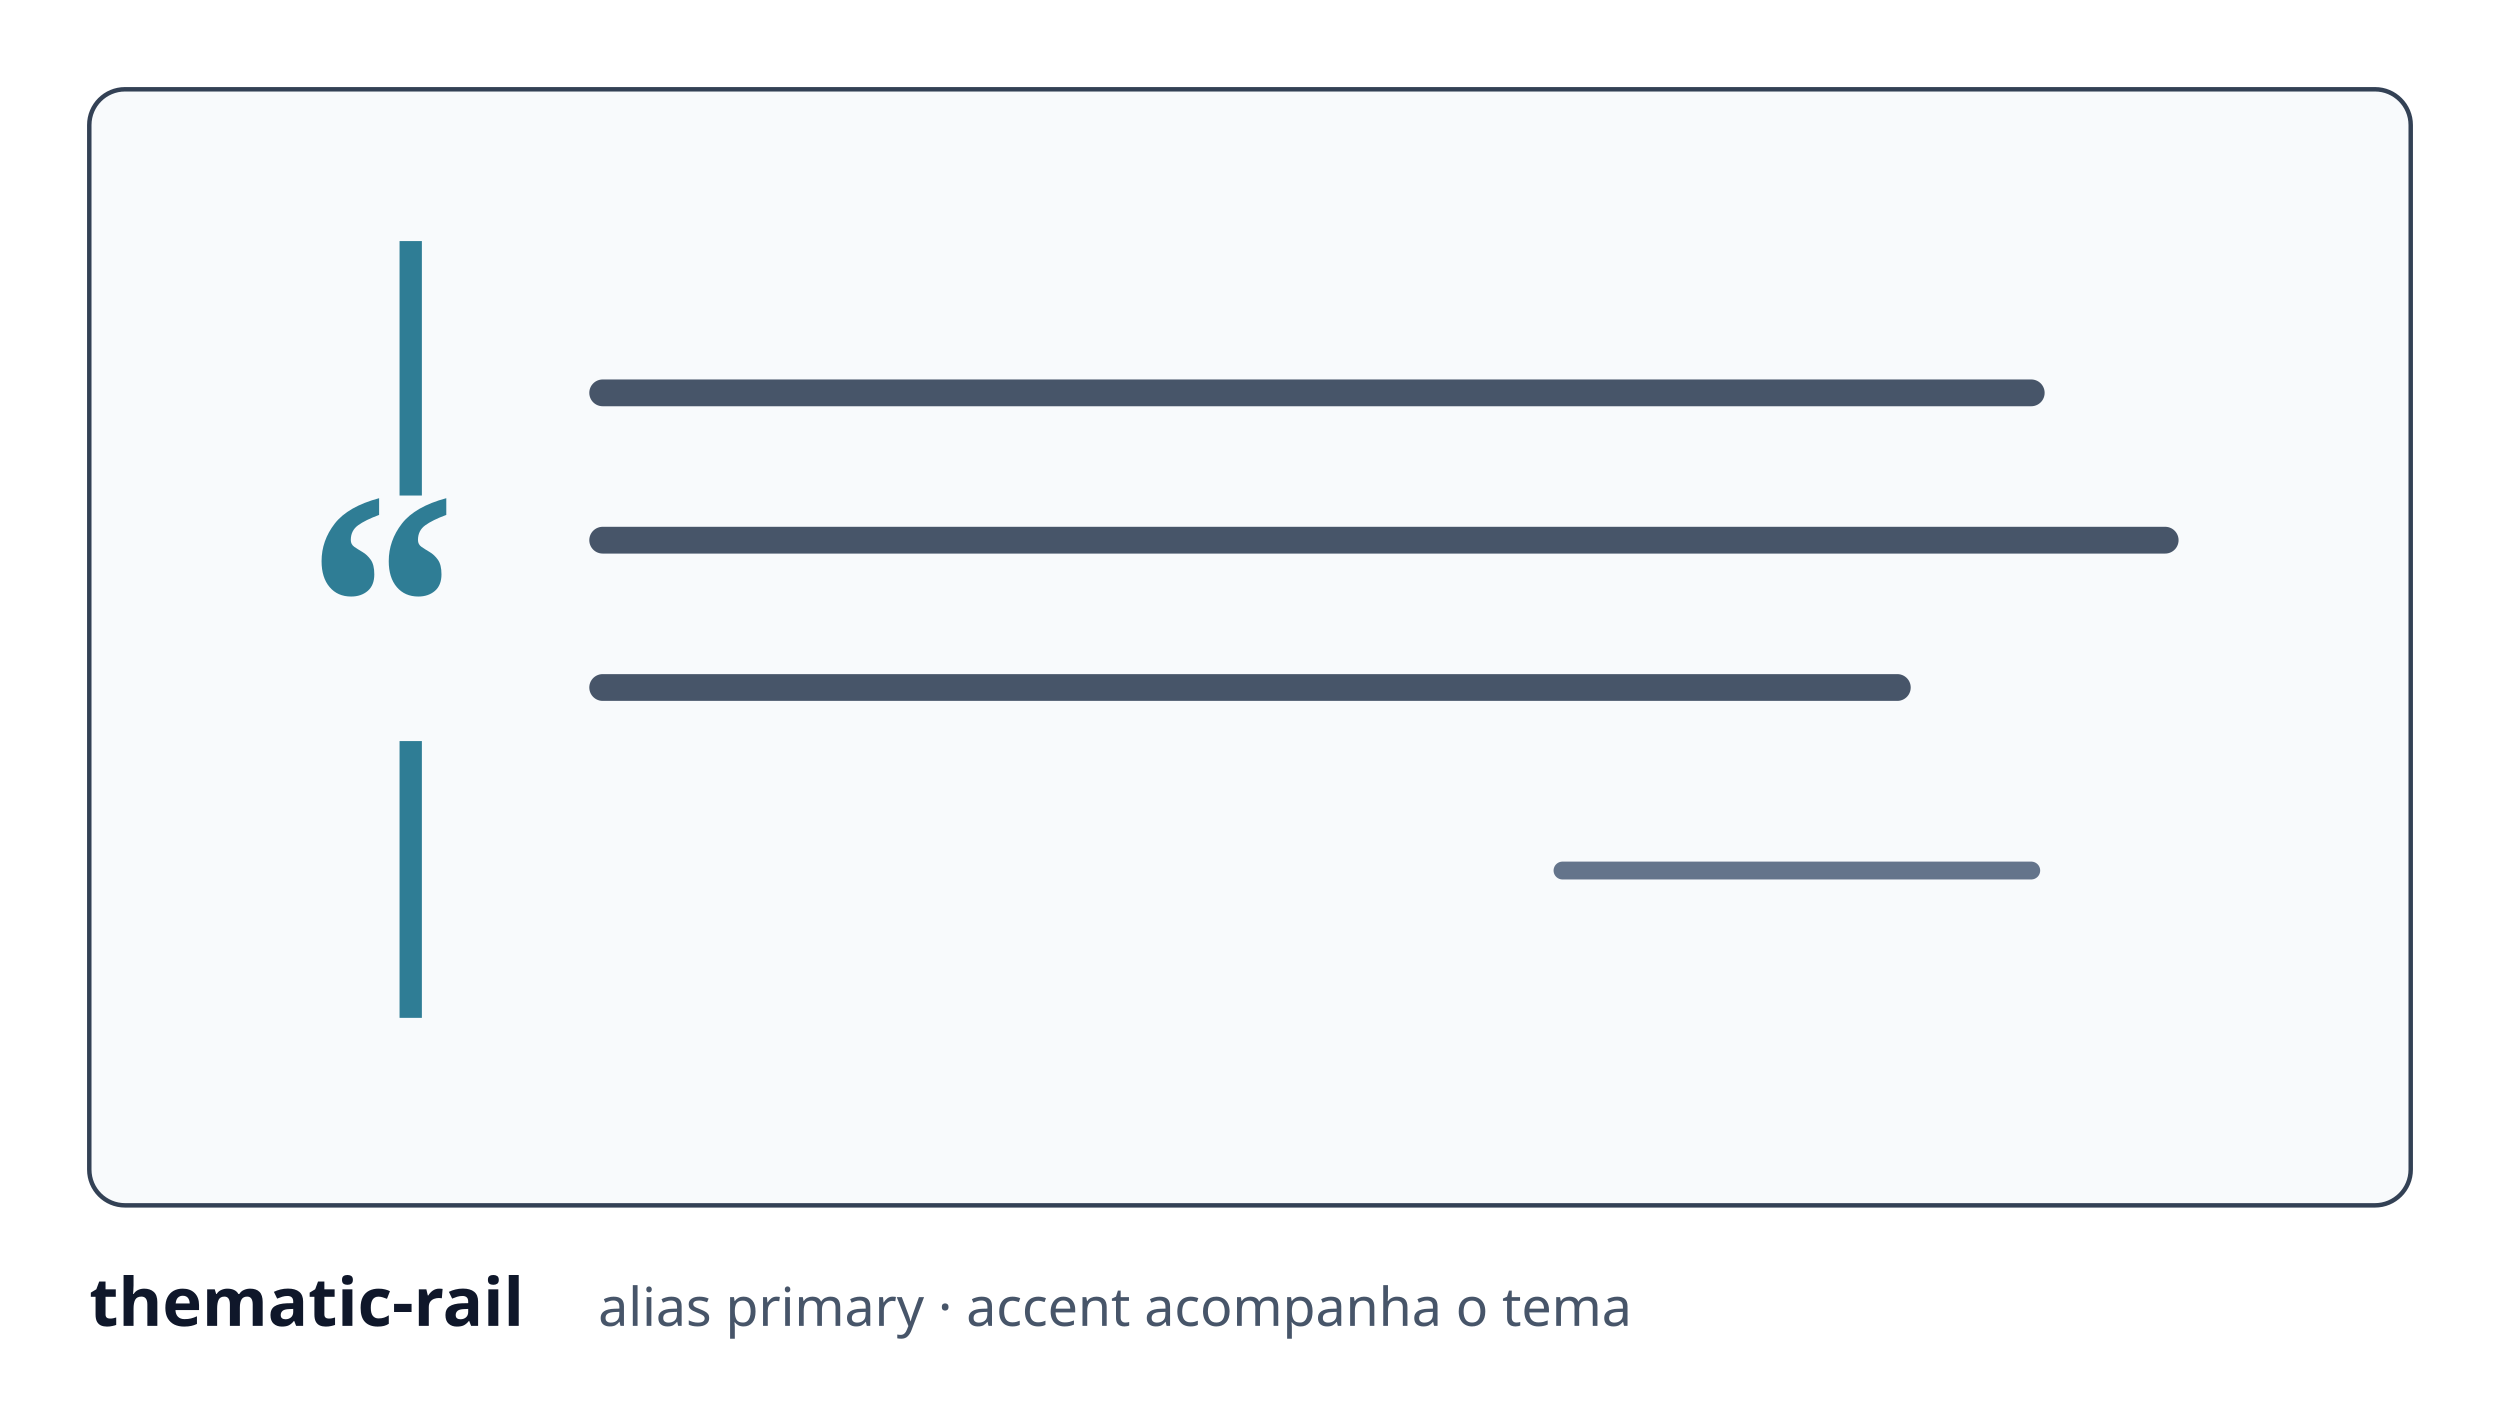
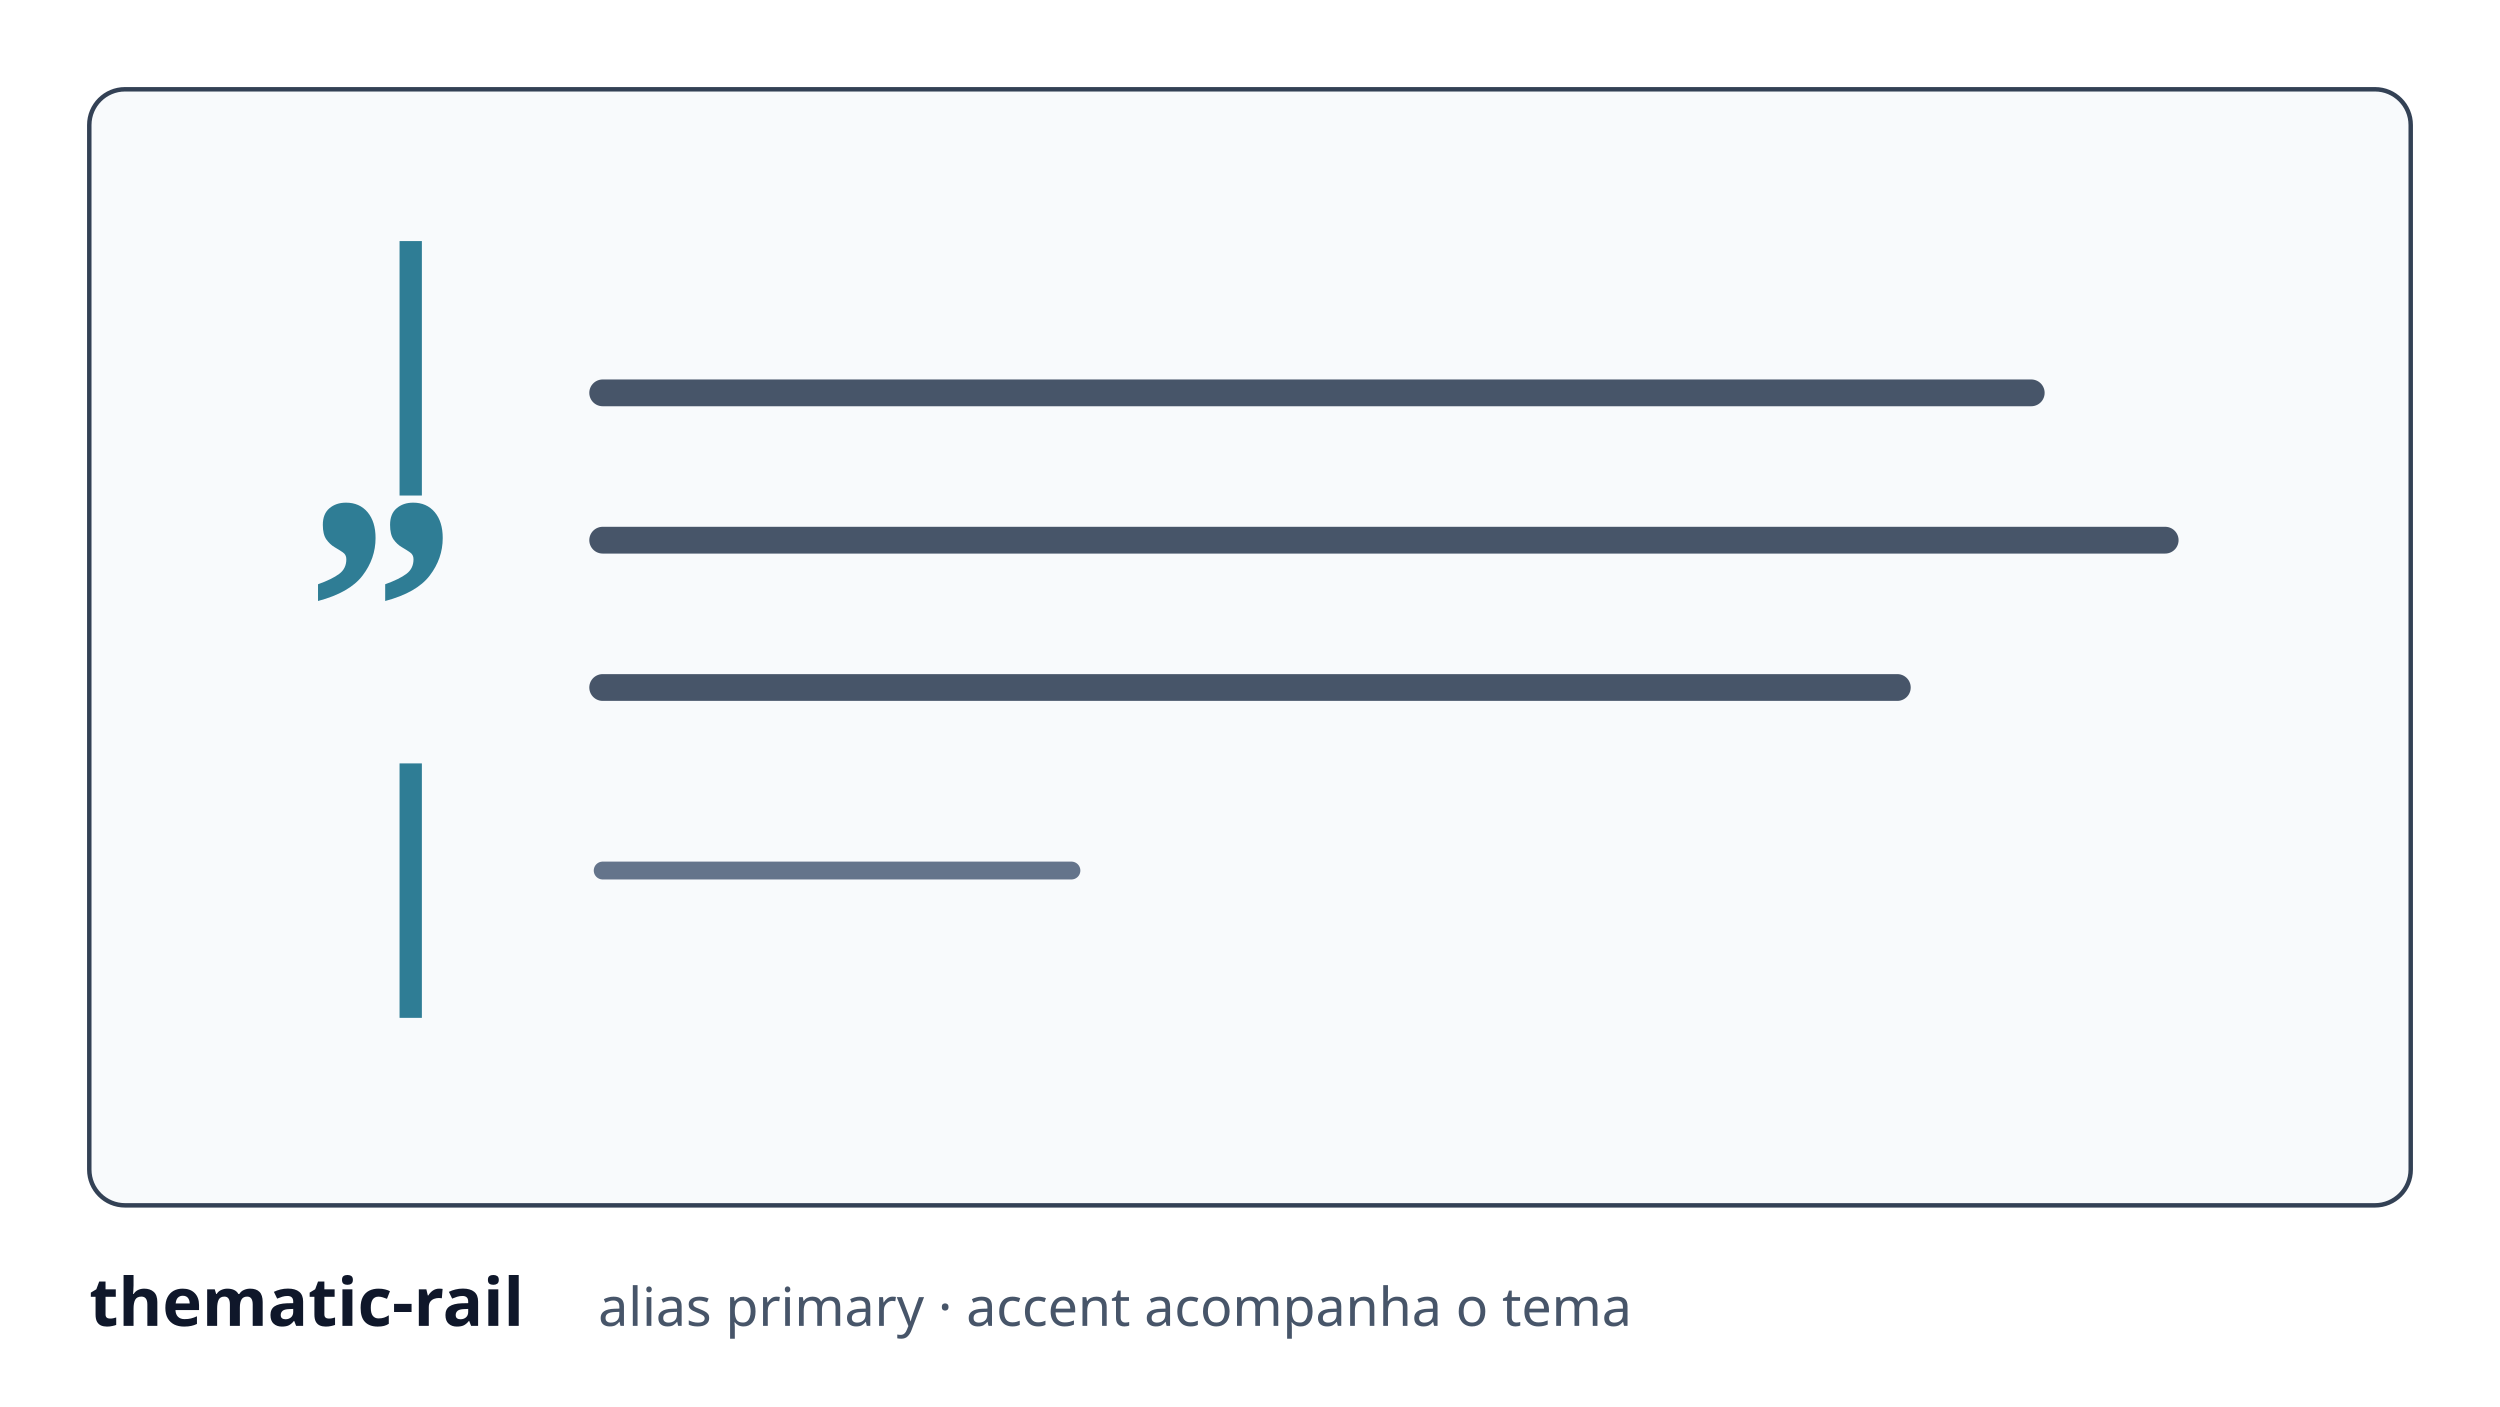
<svg xmlns="http://www.w3.org/2000/svg" width="560" height="315" viewBox="0 0 560 315" role="img" aria-labelledby="title">
  <style>
    :root{color-scheme:light dark}.frame{fill:#f8fafc;stroke:#334155}.rail{stroke:#2f7d95;stroke-width:5}.quote{fill:#2f7d95;font:700 72px Georgia,serif}.text{stroke:#475569;stroke-width:6;stroke-linecap:round}.author{stroke:#64748b;stroke-width:4;stroke-linecap:round}.label{fill:#0f172a;font:600 15px system-ui,sans-serif}.note{fill:#475569;font:12px system-ui,sans-serif}@media(prefers-color-scheme:dark){.frame{fill:#0f172a;stroke:#cbd5e1}.rail{stroke:#2b92db}.quote{fill:#2b92db}.text{stroke:#cbd5e1}.author{stroke:#94a3b8}.label{fill:#f8fafc}.note{fill:#cbd5e1}}
  </style>
  <rect class="frame" x="20" y="20" width="520" height="250" rx="8" />
-   <path class="rail" d="M92 54v57M92 166v62" />
-   <text class="quote" x="68" y="163">“</text>
+   <path class="rail" d="M92 54v57M92 171v57" />
+   <text class="quote" x="68" y="164">”</text>
  <path class="text" d="M135 88h320M135 121h350M135 154h290" />
-   <path class="author" d="M350 195h105" />
+   <path class="author" d="M135 195h105" />
  <text class="label" x="20" y="297">thematic-rail</text>
  <text class="note" x="134" y="297">alias primary · accent acompanha o tema</text>
</svg>
